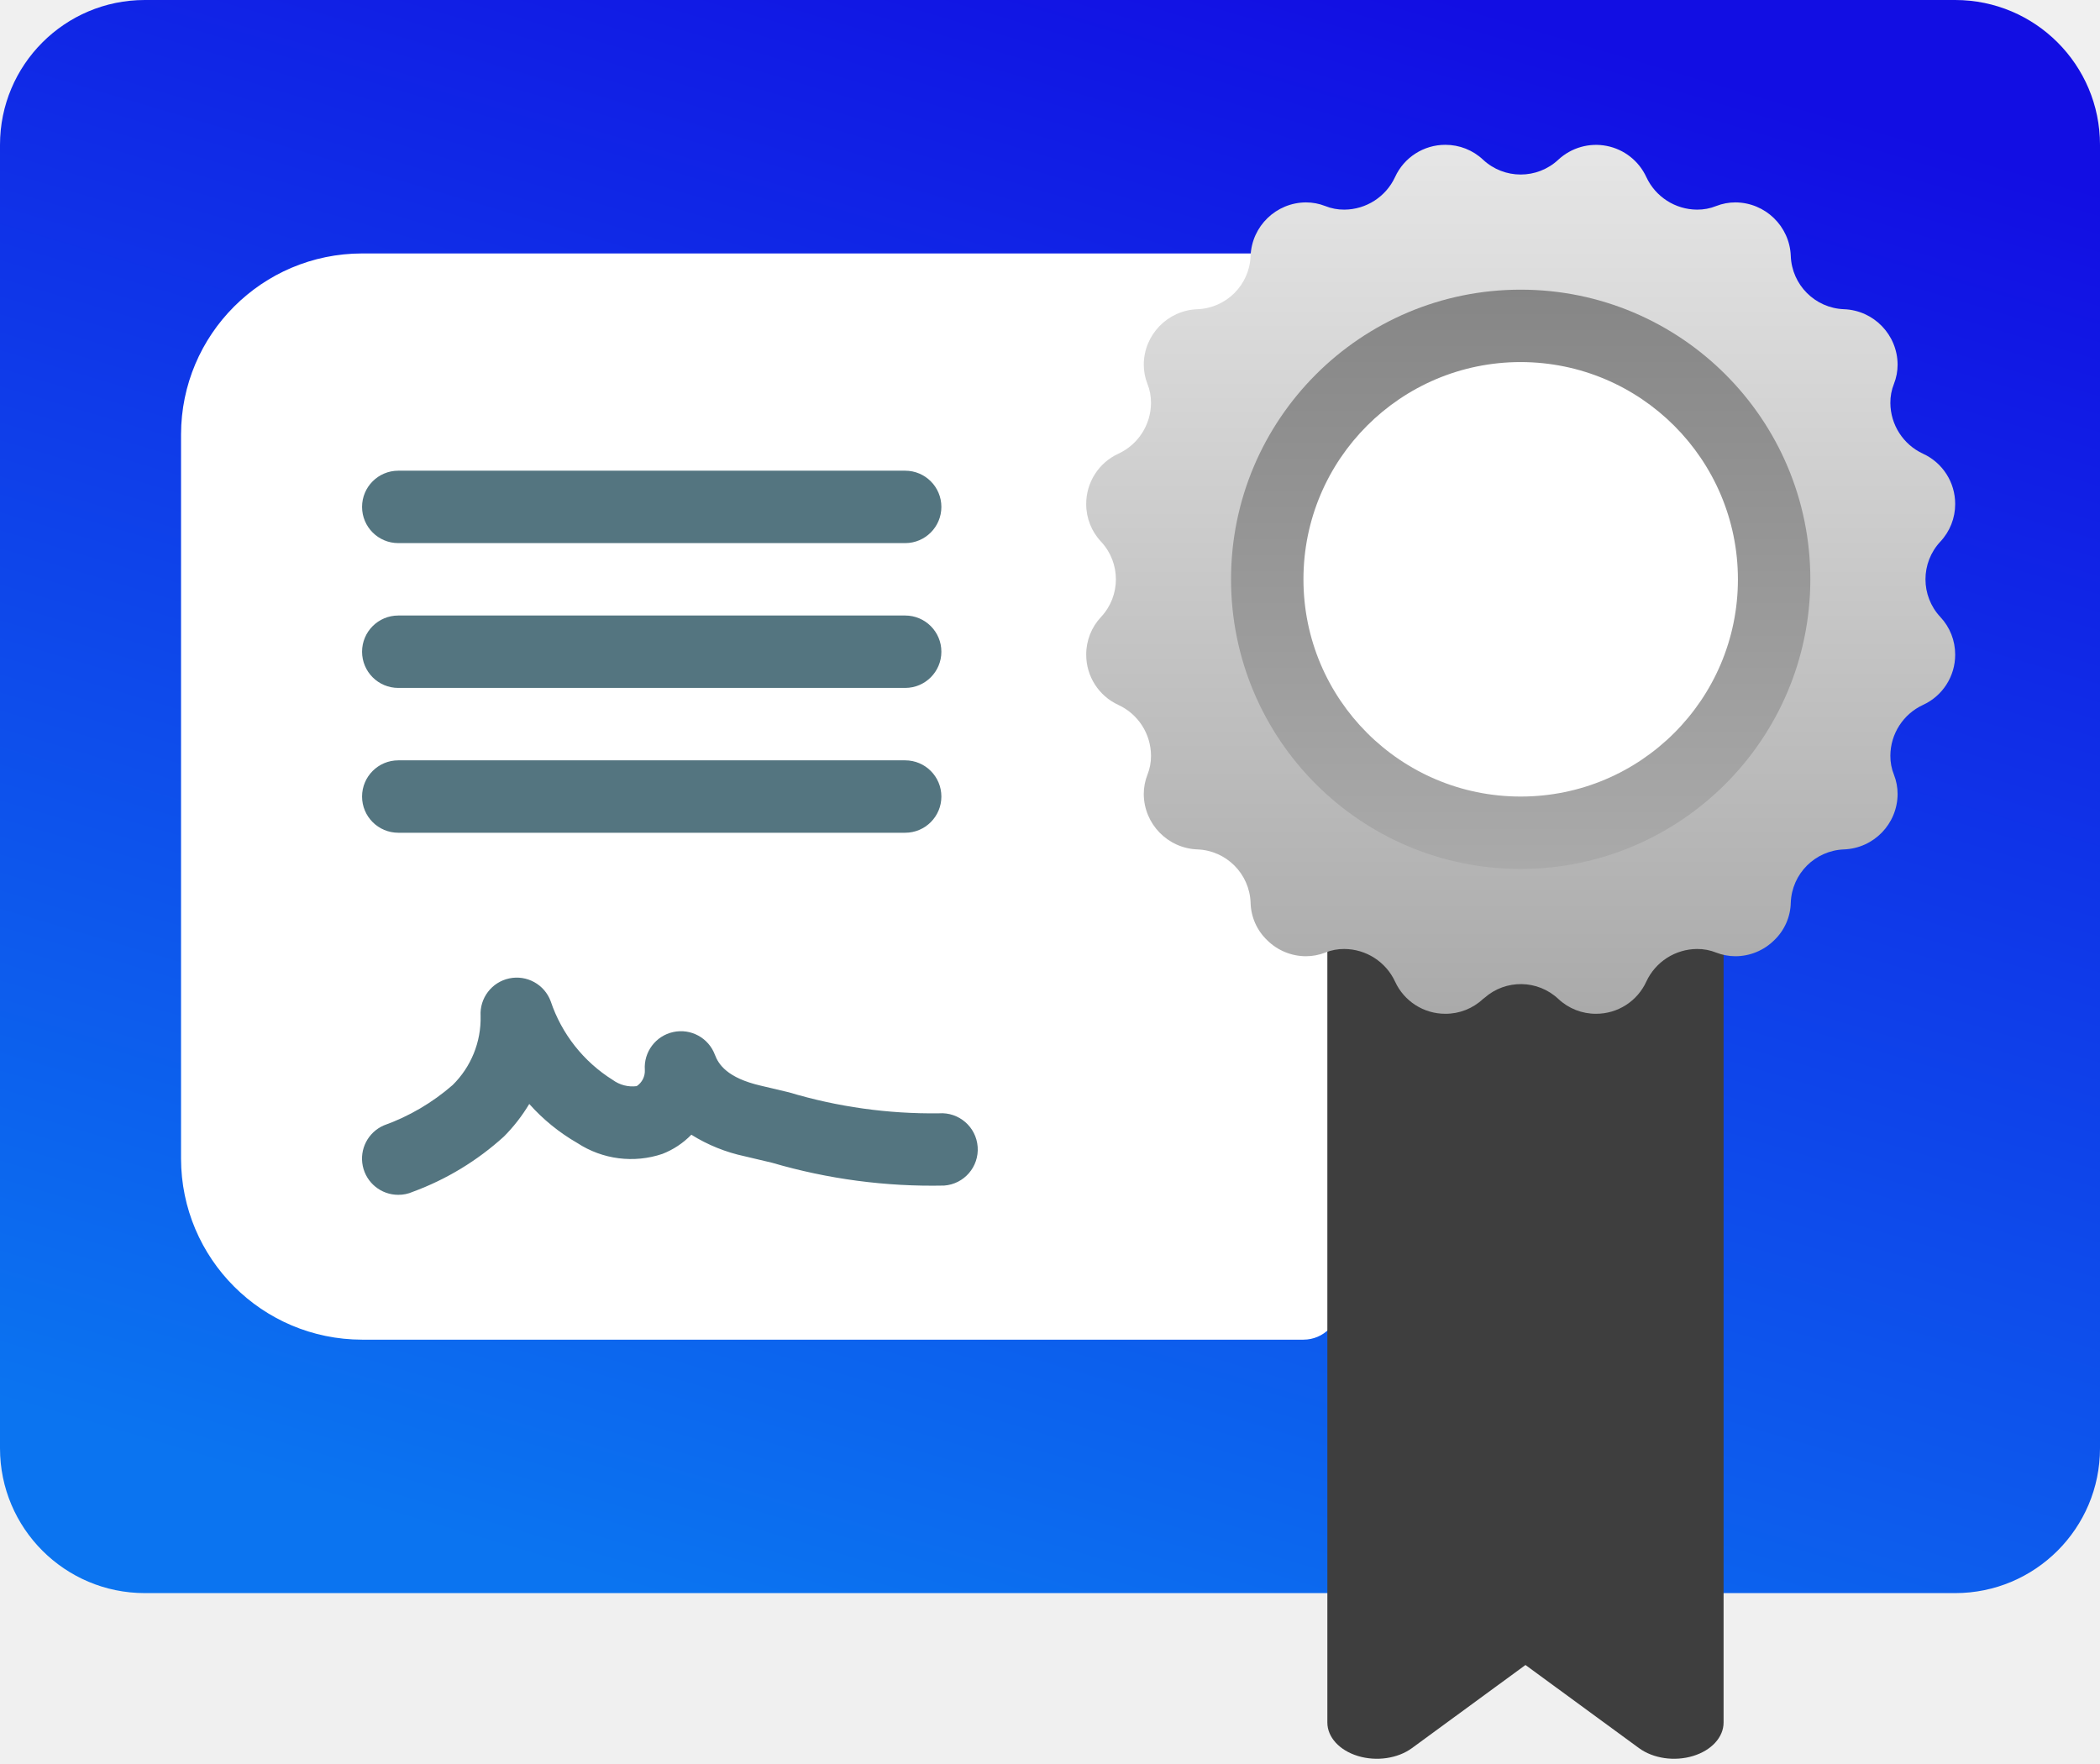
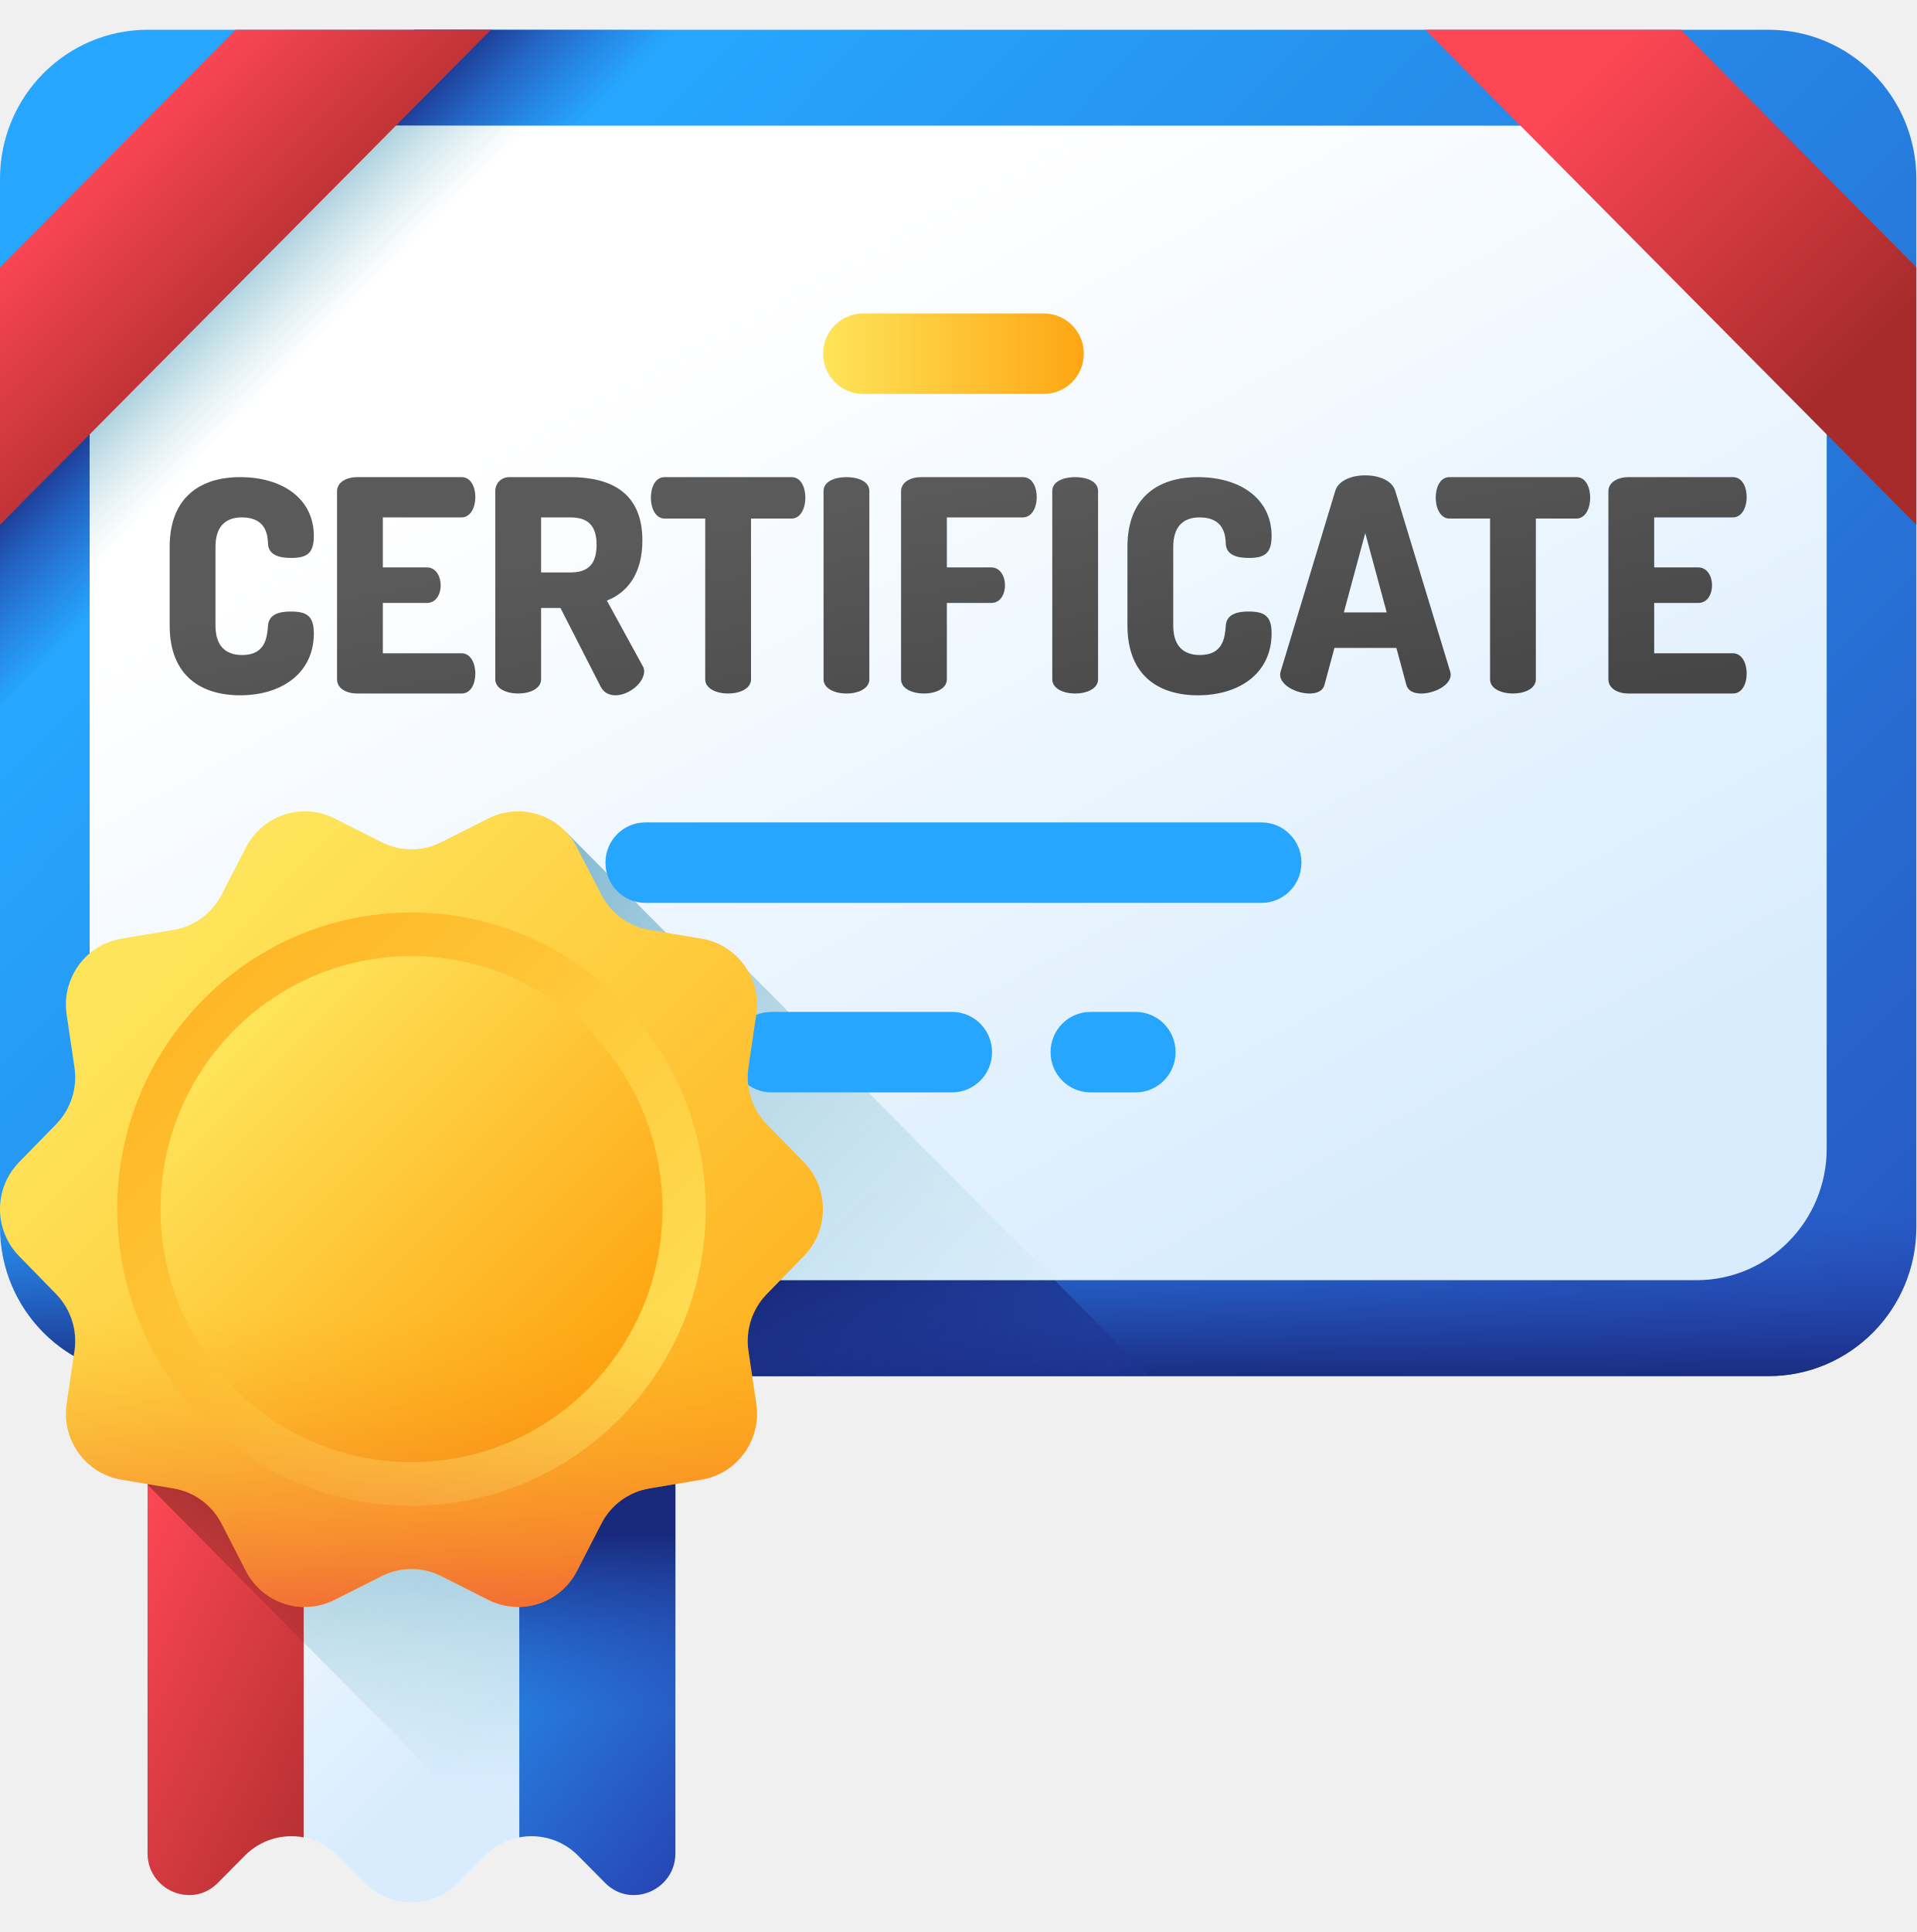
- <svg xmlns="http://www.w3.org/2000/svg" width="106" height="89" viewBox="0 0 106 89" fill="none">
-   <g id="Page-1">
-     <g id="008---Certificate">
-       <path id="Shape" d="M78.586 80.414H98.69C102.727 80.414 106 77.141 106 73.103V7.31C106 3.273 102.727 0 98.69 0H7.31C3.273 0 0 3.273 0 7.31V73.103C0 77.141 3.273 80.414 7.31 80.414H78.586Z" fill="url(#paint0_linear_1341_923)" />
-       <path id="Shape_2" d="M65.793 65.793H18.276C14.238 65.793 10.965 62.52 10.965 58.483V21.931C10.965 17.894 14.238 14.621 18.276 14.621H65.793V65.793Z" fill="white" />
-       <path id="Shape_3" d="M65.793 67.621H18.276C13.231 67.615 9.144 63.527 9.138 58.483V21.931C9.144 16.887 13.231 12.799 18.276 12.793H65.793C66.802 12.793 67.621 13.611 67.621 14.621V65.793C67.621 66.803 66.802 67.621 65.793 67.621ZM18.276 16.448C15.248 16.448 12.793 18.903 12.793 21.931V58.483C12.793 61.511 15.248 63.966 18.276 63.966H63.965V16.448H18.276Z" fill="white" />
-       <g id="Group">
-         <path id="Shape_4" d="M45.69 42.034H20.104C19.094 42.034 18.276 41.216 18.276 40.207C18.276 39.197 19.094 38.379 20.104 38.379H45.69C46.699 38.379 47.517 39.197 47.517 40.207C47.517 41.216 46.699 42.034 45.69 42.034Z" fill="#547580" />
-         <path id="Shape_5" d="M45.69 34.724H20.104C19.094 34.724 18.276 33.906 18.276 32.896C18.276 31.887 19.094 31.069 20.104 31.069H45.69C46.699 31.069 47.517 31.887 47.517 32.896C47.517 33.906 46.699 34.724 45.69 34.724Z" fill="#547580" />
-         <path id="Shape_6" d="M45.69 27.414H20.104C19.094 27.414 18.276 26.596 18.276 25.586C18.276 24.577 19.094 23.759 20.104 23.759H45.69C46.699 23.759 47.517 24.577 47.517 25.586C47.517 26.596 46.699 27.414 45.69 27.414Z" fill="#547580" />
-         <path id="Shape_7" d="M20.103 60.31C19.237 60.311 18.489 59.704 18.312 58.856C18.135 58.008 18.578 57.152 19.372 56.807C20.647 56.351 21.824 55.66 22.845 54.771C23.778 53.855 24.29 52.593 24.259 51.286C24.204 50.381 24.82 49.573 25.706 49.386C26.593 49.199 27.483 49.69 27.797 50.54C28.35 52.188 29.458 53.592 30.932 54.513C31.279 54.767 31.711 54.878 32.138 54.824C32.41 54.643 32.566 54.333 32.549 54.007C32.485 53.101 33.096 52.286 33.983 52.093C34.871 51.9 35.765 52.387 36.084 53.238C36.266 53.722 36.703 54.409 38.408 54.802L39.821 55.136C42.277 55.873 44.831 56.23 47.395 56.196C48.401 56.124 49.276 56.881 49.349 57.888C49.422 58.895 48.665 59.77 47.658 59.843C44.72 59.906 41.79 59.517 38.969 58.691L37.588 58.364C36.634 58.161 35.723 57.793 34.896 57.276C34.484 57.701 33.985 58.031 33.434 58.245C31.995 58.73 30.415 58.527 29.144 57.697C28.234 57.174 27.413 56.508 26.715 55.723C26.357 56.321 25.928 56.874 25.436 57.368C24.096 58.586 22.534 59.534 20.834 60.159C20.604 60.26 20.355 60.312 20.103 60.31Z" fill="#547580" />
+ <svg xmlns="http://www.w3.org/2000/svg" width="125" height="126" viewBox="0 0 125 126" fill="none">
+   <g id="certificate 1" clip-path="url(#clip0_1804_1367)">
+     <g id="Group">
+       <g id="Group_2">
+         <path id="Vector" d="M115.356 89.745H9.644C4.318 89.745 0 85.393 0 80.024V11.663C0 6.294 4.318 1.941 9.644 1.941H115.356C120.682 1.941 125 6.294 125 11.663V80.024C125 85.393 120.682 89.745 115.356 89.745Z" fill="url(#paint0_linear_1804_1367)" />
+         <path id="Vector_2" d="M0 29.166V61.553L59.139 1.941H27.009L0 29.166Z" fill="url(#paint1_linear_1804_1367)" />
+         <path id="Vector_3" d="M0 48.851V80.024C0 85.393 4.318 89.746 9.644 89.746H115.356C120.682 89.746 125 85.393 125 80.024V48.851H0Z" fill="url(#paint2_linear_1804_1367)" />
+         <path id="Vector_4" d="M36.919 89.745H74.996L48.796 63.336L45.492 62.899L36.919 54.257V89.745Z" fill="url(#paint3_linear_1804_1367)" />
+         <path id="Vector_5" d="M110.656 8.195H14.343C9.651 8.195 5.848 12.036 5.848 16.774V74.912C5.848 79.65 9.651 83.491 14.343 83.491H110.656C115.348 83.491 119.152 79.65 119.152 74.912V16.774C119.152 12.036 115.348 8.195 110.656 8.195Z" fill="url(#paint4_linear_1804_1367)" />
+         <path id="Vector_6" d="M5.848 23.272V55.659L52.934 8.195H20.805L5.848 23.272Z" fill="url(#paint5_linear_1804_1367)" />
+         <path id="Vector_7" d="M36.919 83.491H68.792L48.796 63.336L45.492 62.899L36.919 54.257V83.491Z" fill="url(#paint6_linear_1804_1367)" />
      </g>
-       <path id="Shape_8" d="M87 44.398V86.946C87 87.686 86.391 88.353 85.457 88.636C84.523 88.92 83.448 88.763 82.733 88.24L77 84.043L71.267 88.24C70.552 88.763 69.477 88.92 68.543 88.636C67.609 88.353 67 87.686 67 86.946V43.776C67.712 44.292 68.673 44.581 69.675 44.581C70.128 44.581 70.578 44.519 71 44.398C71.421 44.274 71.871 44.212 72.325 44.215C73.829 44.222 75.192 44.864 75.825 45.862C76.447 46.857 77.805 47.494 79.3 47.491C80.266 47.494 81.197 47.226 81.9 46.741C81.925 46.723 81.975 46.704 82 46.686L87 44.398Z" fill="#3E3E3E" />
-       <path id="Shape_9" d="M97.94 31.142C98.424 31.656 98.692 32.337 98.69 33.043C98.693 34.135 98.057 35.129 97.063 35.583C96.066 36.046 95.425 37.042 95.418 38.142C95.415 38.473 95.477 38.803 95.601 39.11C95.722 39.419 95.784 39.748 95.784 40.079C95.776 41.585 94.584 42.817 93.079 42.875C91.618 42.929 90.446 44.101 90.392 45.562C90.376 46.282 90.074 46.966 89.552 47.462C89.031 47.977 88.329 48.266 87.596 48.267C87.265 48.266 86.936 48.204 86.628 48.084C86.32 47.96 85.991 47.898 85.659 47.901C84.56 47.908 83.563 48.549 83.1 49.546C82.646 50.539 81.653 51.175 80.56 51.172C79.854 51.175 79.174 50.907 78.659 50.423C77.617 49.445 76.002 49.422 74.931 50.368C74.913 50.386 74.876 50.405 74.858 50.423C74.344 50.907 73.663 51.175 72.957 51.172C71.865 51.175 70.871 50.539 70.417 49.546C69.954 48.549 68.958 47.908 67.858 47.901C67.527 47.898 67.198 47.96 66.89 48.084C66.581 48.204 66.252 48.266 65.921 48.267C65.189 48.266 64.486 47.977 63.966 47.462C63.444 46.966 63.141 46.282 63.125 45.562C63.071 44.101 61.899 42.929 60.438 42.875C58.934 42.817 57.741 41.585 57.733 40.079C57.734 39.748 57.796 39.419 57.916 39.11C58.04 38.803 58.102 38.473 58.099 38.142C58.092 37.042 57.452 36.046 56.454 35.583C55.461 35.129 54.825 34.135 54.828 33.043C54.825 32.337 55.093 31.656 55.577 31.142C56.576 30.072 56.576 28.411 55.577 27.341C55.093 26.826 54.825 26.146 54.828 25.44C54.825 24.348 55.461 23.354 56.454 22.9C57.452 22.437 58.092 21.44 58.099 20.341C58.102 20.009 58.04 19.68 57.916 19.372C57.796 19.064 57.734 18.735 57.733 18.404C57.741 16.898 58.934 15.665 60.438 15.608C61.899 15.554 63.071 14.382 63.125 12.921C63.183 11.416 64.415 10.224 65.921 10.216C66.252 10.216 66.581 10.278 66.89 10.399C67.198 10.523 67.527 10.585 67.858 10.582C68.958 10.575 69.954 9.934 70.417 8.937C70.871 7.943 71.865 7.307 72.957 7.31C73.663 7.308 74.344 7.576 74.858 8.06C75.928 9.059 77.589 9.059 78.659 8.06C79.316 7.45 80.225 7.192 81.104 7.366C81.982 7.539 82.725 8.124 83.1 8.937C83.563 9.934 84.56 10.575 85.659 10.582C85.991 10.585 86.32 10.523 86.628 10.399C86.936 10.278 87.265 10.216 87.596 10.216C89.102 10.224 90.335 11.416 90.392 12.921C90.446 14.382 91.618 15.554 93.079 15.608C94.584 15.665 95.776 16.898 95.784 18.404C95.784 18.735 95.722 19.064 95.601 19.372C95.477 19.68 95.415 20.009 95.418 20.341C95.425 21.44 96.066 22.437 97.063 22.9C98.057 23.354 98.693 24.348 98.69 25.44C98.692 26.146 98.424 26.826 97.94 27.341C96.941 28.411 96.941 30.072 97.94 31.142Z" fill="url(#paint1_linear_1341_923)" />
-       <path id="Oval" d="M76.758 42.034C83.824 42.034 89.552 36.307 89.552 29.241C89.552 22.176 83.824 16.448 76.758 16.448C69.693 16.448 63.965 22.176 63.965 29.241C63.965 36.307 69.693 42.034 76.758 42.034Z" fill="white" />
-       <path id="Shape_10" d="M76.758 43.862C68.684 43.862 62.138 37.316 62.138 29.241C62.138 21.166 68.684 14.621 76.758 14.621C84.833 14.621 91.379 21.166 91.379 29.241C91.37 37.312 84.829 43.853 76.758 43.862ZM76.758 18.276C70.702 18.276 65.793 23.185 65.793 29.241C65.793 35.297 70.702 40.207 76.758 40.207C82.814 40.207 87.724 35.297 87.724 29.241C87.718 23.188 82.812 18.282 76.758 18.276Z" fill="url(#paint2_linear_1341_923)" />
+       <g id="Group_3">
+         <g id="Group_4">
+           <path id="Vector_8" d="M15.779 33.743C17.407 33.743 17.464 34.978 17.483 35.48C17.521 36.175 18.172 36.387 18.977 36.387C19.992 36.387 20.471 36.117 20.471 34.959C20.471 32.507 18.403 31.117 15.664 31.117C13.155 31.117 11.067 32.353 11.067 35.673V40.789C11.067 44.109 13.155 45.345 15.664 45.345C18.403 45.345 20.471 43.878 20.471 41.31C20.471 40.152 19.992 39.882 18.958 39.882C18.192 39.882 17.541 40.075 17.483 40.789C17.426 41.542 17.33 42.719 15.798 42.719C14.687 42.719 14.055 42.101 14.055 40.789V35.673C14.055 34.36 14.687 33.743 15.779 33.743Z" fill="url(#paint7_linear_1804_1367)" />
+           <path id="Vector_9" d="M30.105 33.743C30.679 33.743 31.005 33.125 31.005 32.41C31.005 31.793 30.737 31.117 30.105 31.117H23.287C22.635 31.117 21.984 31.426 21.984 32.044V44.303C21.984 44.92 22.635 45.229 23.287 45.229H30.105C30.737 45.229 31.005 44.553 31.005 43.936C31.005 43.221 30.679 42.604 30.105 42.604H24.972V39.322H27.845C28.477 39.322 28.745 38.704 28.745 38.183C28.745 37.565 28.419 37.005 27.845 37.005H24.972V33.743H30.105Z" fill="url(#paint8_linear_1804_1367)" />
+           <path id="Vector_10" d="M39.585 39.167C40.925 38.646 41.902 37.411 41.902 35.248C41.902 32.102 39.814 31.117 37.191 31.117H33.226C32.67 31.117 32.307 31.542 32.307 32.024V44.303C32.307 44.92 33.053 45.229 33.8 45.229C34.548 45.229 35.294 44.92 35.294 44.303V39.65H36.558L39.182 44.785C39.393 45.191 39.757 45.345 40.14 45.345C41.021 45.345 42.017 44.534 42.017 43.781C42.017 43.685 41.998 43.55 41.921 43.434L39.585 39.167ZM37.191 37.334H35.294V33.743H37.191C38.263 33.743 38.914 34.187 38.914 35.538C38.914 36.89 38.263 37.334 37.191 37.334Z" fill="url(#paint9_linear_1804_1367)" />
+           <path id="Vector_11" d="M51.631 31.117H43.357C42.725 31.117 42.457 31.812 42.457 32.449C42.457 33.183 42.782 33.82 43.357 33.82H46V44.303C46 44.921 46.747 45.229 47.494 45.229C48.241 45.229 48.988 44.921 48.988 44.303V33.82H51.631C52.206 33.82 52.531 33.183 52.531 32.449C52.531 31.812 52.263 31.117 51.631 31.117Z" fill="url(#paint10_linear_1804_1367)" />
+           <path id="Vector_12" d="M55.213 31.117C54.466 31.117 53.719 31.387 53.719 32.024V44.303C53.719 44.92 54.466 45.229 55.213 45.229C55.96 45.229 56.706 44.92 56.706 44.303V32.024C56.706 31.387 55.959 31.117 55.213 31.117Z" fill="url(#paint11_linear_1804_1367)" />
+           <path id="Vector_13" d="M66.722 31.117H60.077C59.425 31.117 58.774 31.426 58.774 32.044V44.303C58.774 44.92 59.521 45.229 60.268 45.229C61.015 45.229 61.762 44.92 61.762 44.303V39.322H64.654C65.286 39.322 65.554 38.704 65.554 38.183C65.554 37.565 65.229 37.005 64.654 37.005H61.762V33.743H66.722C67.297 33.743 67.623 33.125 67.623 32.41C67.623 31.793 67.355 31.117 66.722 31.117Z" fill="url(#paint12_linear_1804_1367)" />
+           <path id="Vector_14" d="M70.132 31.117C69.385 31.117 68.638 31.387 68.638 32.024V44.303C68.638 44.92 69.385 45.229 70.132 45.229C70.879 45.229 71.625 44.92 71.625 44.303V32.024C71.625 31.387 70.879 31.117 70.132 31.117Z" fill="url(#paint13_linear_1804_1367)" />
+           <path id="Vector_15" d="M78.252 33.743C79.88 33.743 79.938 34.978 79.957 35.48C79.995 36.175 80.646 36.387 81.451 36.387C82.466 36.387 82.944 36.117 82.944 34.959C82.944 32.507 80.876 31.117 78.137 31.117C75.629 31.117 73.541 32.353 73.541 35.673V40.789C73.541 44.109 75.629 45.345 78.137 45.345C80.876 45.345 82.944 43.878 82.944 41.31C82.944 40.152 82.466 39.882 81.431 39.882C80.665 39.882 80.014 40.075 79.957 40.789C79.899 41.542 79.803 42.719 78.271 42.719C77.161 42.719 76.528 42.101 76.528 40.789V35.673C76.528 34.36 77.16 33.743 78.252 33.743Z" fill="url(#paint14_linear_1804_1367)" />
+           <path id="Vector_16" d="M91.008 32.005C90.797 31.329 89.935 31.001 89.054 31.001C88.173 31.001 87.311 31.329 87.1 32.005L83.538 43.781C83.519 43.858 83.5 43.935 83.5 43.993C83.5 44.708 84.592 45.229 85.415 45.229C85.894 45.229 86.277 45.074 86.392 44.669L87.043 42.256H91.084L91.735 44.669C91.85 45.074 92.233 45.229 92.712 45.229C93.535 45.229 94.627 44.708 94.627 43.993C94.627 43.935 94.608 43.858 94.588 43.781L91.008 32.005ZM87.656 39.939L89.054 34.766L90.452 39.939H87.656Z" fill="url(#paint15_linear_1804_1367)" />
+           <path id="Vector_17" d="M102.824 31.117H94.551C93.918 31.117 93.65 31.812 93.65 32.449C93.65 33.183 93.976 33.82 94.551 33.82H97.194V44.303C97.194 44.921 97.941 45.229 98.687 45.229C99.434 45.229 100.181 44.921 100.181 44.303V33.82H102.824C103.399 33.82 103.724 33.183 103.724 32.449C103.724 31.812 103.457 31.117 102.824 31.117Z" fill="url(#paint16_linear_1804_1367)" />
+           <path id="Vector_18" d="M113.032 42.604H107.9V39.322H110.773C111.405 39.322 111.673 38.704 111.673 38.183C111.673 37.565 111.347 37.005 110.773 37.005H107.9V33.743H113.032C113.607 33.743 113.932 33.125 113.932 32.41C113.932 31.793 113.664 31.117 113.032 31.117H106.214C105.563 31.117 104.912 31.426 104.912 32.044V44.303C104.912 44.92 105.563 45.229 106.214 45.229H113.032C113.664 45.229 113.932 44.553 113.932 43.936C113.933 43.221 113.607 42.604 113.032 42.604Z" fill="url(#paint17_linear_1804_1367)" />
+         </g>
+         <g id="Group_5">
+           <g id="Group_6">
+             <path id="Vector_19" d="M50.307 65.995H62.106C63.543 65.995 64.709 67.17 64.709 68.619C64.709 70.068 63.543 71.242 62.106 71.242H50.307C48.869 71.242 47.704 70.068 47.704 68.619C47.704 67.17 48.869 65.995 50.307 65.995Z" fill="#26A6FE" />
+             <path id="Vector_20" d="M68.526 68.619C68.526 67.17 69.692 65.995 71.129 65.995H74.079C75.516 65.995 76.681 67.17 76.681 68.619C76.681 70.068 75.516 71.242 74.079 71.242H71.129C69.692 71.242 68.526 70.068 68.526 68.619Z" fill="#26A6FE" />
+           </g>
+           <path id="Vector_21" d="M82.29 58.883H42.096C40.658 58.883 39.493 57.708 39.493 56.259C39.493 54.81 40.658 53.636 42.096 53.636H82.289C83.727 53.636 84.892 54.81 84.892 56.259C84.892 57.708 83.727 58.883 82.29 58.883Z" fill="#26A6FE" />
+         </g>
+         <path id="Vector_22" d="M56.293 20.443H68.092C69.53 20.443 70.695 21.618 70.695 23.067C70.695 24.516 69.53 25.69 68.092 25.69H56.293C54.856 25.69 53.69 24.516 53.69 23.067C53.69 21.618 54.856 20.443 56.293 20.443Z" fill="url(#paint18_linear_1804_1367)" />
+       </g>
+       <g id="Group_7">
+         <path id="Vector_23" d="M9.623 120.861C9.623 123.248 12.48 124.497 14.175 122.83C14.187 122.817 14.2 122.805 14.212 122.792L15.972 121.018C17.649 119.328 20.367 119.328 22.044 121.018L23.803 122.792C25.48 124.482 28.198 124.482 29.875 122.792L31.635 121.018C33.312 119.328 36.03 119.328 37.706 121.018L39.466 122.792C39.479 122.805 39.491 122.817 39.504 122.83C41.198 124.497 44.055 123.248 44.055 120.861V78.138H9.623V120.861Z" fill="url(#paint19_linear_1804_1367)" />
+         <path id="Vector_24" d="M13.837 85.89V101.098L32.782 120.195C34.385 119.403 36.374 119.675 37.706 121.018L39.466 122.792C39.479 122.805 39.491 122.817 39.503 122.829C41.198 124.497 44.055 123.248 44.055 120.861V85.89H13.837Z" fill="url(#paint20_linear_1804_1367)" />
+         <g id="Group_8">
+           <path id="Vector_25" d="M19.805 78.138H9.623V120.861C9.623 123.248 12.48 124.497 14.175 122.83C14.187 122.818 14.2 122.805 14.212 122.793L15.972 121.019C17.014 119.968 18.458 119.572 19.805 119.827V78.138Z" fill="url(#paint21_linear_1804_1367)" />
+           <path id="Vector_26" d="M33.874 78.138V119.827C35.221 119.572 36.665 119.968 37.707 121.018L39.466 122.792C39.479 122.805 39.491 122.817 39.504 122.83C41.198 124.497 44.055 123.248 44.055 120.861V78.138H33.874Z" fill="url(#paint22_linear_1804_1367)" />
+           <path id="Vector_27" d="M33.874 78.138V119.827C35.221 119.572 36.665 119.968 37.707 121.018L39.466 122.792C39.479 122.805 39.491 122.817 39.504 122.83C41.198 124.497 44.055 123.248 44.055 120.861V78.138H33.874Z" fill="url(#paint23_linear_1804_1367)" />
+         </g>
+         <path id="Vector_28" d="M19.805 85.89H9.623V96.826L19.805 107.114V85.89Z" fill="url(#paint24_linear_1804_1367)" />
+         <g id="Group_9">
+           <path id="Vector_29" d="M52.437 81.915L50.013 84.401C49.061 85.378 48.619 86.749 48.82 88.104L49.331 91.55C49.68 93.905 48.093 96.106 45.763 96.498L42.355 97.071C41.012 97.296 39.853 98.146 39.226 99.363L37.636 102.449C36.547 104.564 33.975 105.406 31.86 104.34L28.775 102.785C27.556 102.171 26.122 102.171 24.904 102.785L21.818 104.34C19.704 105.406 17.132 104.564 16.042 102.449L14.453 99.363C13.826 98.145 12.666 97.296 11.324 97.071L7.916 96.498C5.586 96.106 3.998 93.905 4.347 91.55L4.858 88.104C5.059 86.749 4.617 85.378 3.665 84.401L1.241 81.915C-0.414 80.218 -0.414 77.497 1.241 75.8L3.665 73.313C4.617 72.337 5.059 70.966 4.858 69.611L4.347 66.165C3.998 63.81 5.586 61.608 7.916 61.217L11.324 60.644C12.666 60.418 13.826 59.569 14.453 58.352L16.042 55.266C17.132 53.151 19.704 52.309 21.818 53.374L24.904 54.93C26.122 55.544 27.556 55.544 28.775 54.93L31.86 53.374C33.975 52.309 36.547 53.151 37.636 55.266L39.226 58.352C39.853 59.569 41.012 60.418 42.355 60.644L45.763 61.217C48.092 61.608 49.68 63.81 49.331 66.165L48.82 69.611C48.62 70.966 49.061 72.337 50.013 73.313L52.438 75.8C54.092 77.497 54.092 80.218 52.437 81.915Z" fill="url(#paint25_linear_1804_1367)" />
+           <path id="Vector_30" d="M26.839 98.203C37.438 98.203 46.03 89.542 46.03 78.858C46.03 68.174 37.438 59.513 26.839 59.513C16.24 59.513 7.647 68.174 7.647 78.858C7.647 89.542 16.24 98.203 26.839 98.203Z" fill="url(#paint26_linear_1804_1367)" />
+           <path id="Vector_31" d="M26.84 95.358C35.88 95.358 43.209 87.97 43.209 78.857C43.209 69.744 35.88 62.356 26.84 62.356C17.799 62.356 10.47 69.744 10.47 78.857C10.47 87.97 17.799 95.358 26.84 95.358Z" fill="url(#paint27_linear_1804_1367)" />
+           <path id="Vector_32" d="M3.665 84.401C4.617 85.378 5.059 86.749 4.858 88.104L4.347 91.55C3.998 93.905 5.586 96.106 7.915 96.498L11.324 97.071C12.666 97.296 13.825 98.146 14.453 99.363L16.042 102.449C17.132 104.564 19.704 105.406 21.818 104.34L24.904 102.785C26.122 102.171 27.556 102.171 28.774 102.785L31.86 104.34C33.975 105.406 36.547 104.564 37.636 102.449L39.226 99.363C39.853 98.146 41.012 97.296 42.355 97.071L45.763 96.498C48.092 96.106 49.68 93.905 49.331 91.55L48.82 88.104C48.62 86.749 49.061 85.378 50.014 84.401L52.438 81.915C53.265 81.066 53.679 79.962 53.679 78.857H0C0 79.962 0.413 81.066 1.241 81.915L3.665 84.401Z" fill="url(#paint28_linear_1804_1367)" />
+         </g>
+       </g>
+       <path id="Vector_33" d="M92.973 1.941L125 34.225V17.43L109.634 1.941H92.973Z" fill="url(#paint29_linear_1804_1367)" />
+       <path id="Vector_34" d="M32.028 1.941L0 34.225V17.43L15.366 1.941H32.028Z" fill="url(#paint30_linear_1804_1367)" />
    </g>
  </g>
  <defs>
-     <linearGradient id="paint0_linear_1341_923" x1="32.248" y1="80.414" x2="57.512" y2="-4.814" gradientUnits="userSpaceOnUse">
-       <stop stop-color="#0B74F0" />
-       <stop offset="1" stop-color="#120EE3" />
+     <linearGradient id="paint0_linear_1804_1367" x1="33.333" y1="16.443" x2="139.27" y2="121.539" gradientUnits="userSpaceOnUse">
+       <stop stop-color="#26A6FE" />
+       <stop offset="1" stop-color="#2740B0" />
    </linearGradient>
-     <linearGradient id="paint1_linear_1341_923" x1="76.759" y1="7.31" x2="76.759" y2="51.172" gradientUnits="userSpaceOnUse">
-       <stop stop-color="#E6E6E6" />
-       <stop offset="1" stop-color="#AAAAAA" />
+     <linearGradient id="paint1_linear_1804_1367" x1="21.981" y1="24.098" x2="14.931" y2="17.104" gradientUnits="userSpaceOnUse">
+       <stop stop-color="#2740B0" stop-opacity="0" />
+       <stop offset="0.257" stop-color="#253DAA" stop-opacity="0.257" />
+       <stop offset="0.604" stop-color="#213699" stop-opacity="0.604" />
+       <stop offset="1" stop-color="#192A7D" />
    </linearGradient>
-     <linearGradient id="paint2_linear_1341_923" x1="76.758" y1="14.621" x2="76.758" y2="43.862" gradientUnits="userSpaceOnUse">
-       <stop stop-color="#868686" />
-       <stop offset="1" stop-color="#AAAAAA" />
+     <linearGradient id="paint2_linear_1804_1367" x1="62.5" y1="78.949" x2="62.5" y2="90.224" gradientUnits="userSpaceOnUse">
+       <stop stop-color="#2740B0" stop-opacity="0" />
+       <stop offset="1" stop-color="#192A7D" />
    </linearGradient>
+     <linearGradient id="paint3_linear_1804_1367" x1="63.036" y1="107.185" x2="52.973" y2="82.782" gradientUnits="userSpaceOnUse">
+       <stop stop-color="#2740B0" stop-opacity="0" />
+       <stop offset="1" stop-color="#192A7D" />
+     </linearGradient>
+     <linearGradient id="paint4_linear_1804_1367" x1="48.309" y1="19.585" x2="83.047" y2="82.847" gradientUnits="userSpaceOnUse">
+       <stop stop-color="white" />
+       <stop offset="1" stop-color="#D8ECFE" />
+     </linearGradient>
+     <linearGradient id="paint5_linear_1804_1367" x1="20.25" y1="22.713" x2="13.355" y2="15.873" gradientUnits="userSpaceOnUse">
+       <stop stop-color="#A8D3D8" stop-opacity="0" />
+       <stop offset="1" stop-color="#6CABCA" />
+     </linearGradient>
+     <linearGradient id="paint6_linear_1804_1367" x1="63.775" y1="93.416" x2="25.251" y2="57.158" gradientUnits="userSpaceOnUse">
+       <stop stop-color="#A8D3D8" stop-opacity="0" />
+       <stop offset="1" stop-color="#6CABCA" />
+     </linearGradient>
+     <linearGradient id="paint7_linear_1804_1367" x1="16.078" y1="39.773" x2="20.061" y2="62.245" gradientUnits="userSpaceOnUse">
+       <stop stop-color="#5A5A5A" />
+       <stop offset="1" stop-color="#444444" />
+     </linearGradient>
+     <linearGradient id="paint8_linear_1804_1367" x1="26.431" y1="37.938" x2="30.414" y2="60.41" gradientUnits="userSpaceOnUse">
+       <stop stop-color="#5A5A5A" />
+       <stop offset="1" stop-color="#444444" />
+     </linearGradient>
+     <linearGradient id="paint9_linear_1804_1367" x1="36.514" y1="36.151" x2="40.496" y2="58.623" gradientUnits="userSpaceOnUse">
+       <stop stop-color="#5A5A5A" />
+       <stop offset="1" stop-color="#444444" />
+     </linearGradient>
+     <linearGradient id="paint10_linear_1804_1367" x1="47.79" y1="34.153" x2="51.773" y2="56.625" gradientUnits="userSpaceOnUse">
+       <stop stop-color="#5A5A5A" />
+       <stop offset="1" stop-color="#444444" />
+     </linearGradient>
+     <linearGradient id="paint11_linear_1804_1367" x1="54.312" y1="32.997" x2="58.294" y2="55.469" gradientUnits="userSpaceOnUse">
+       <stop stop-color="#5A5A5A" />
+       <stop offset="1" stop-color="#444444" />
+     </linearGradient>
+     <linearGradient id="paint12_linear_1804_1367" x1="62.035" y1="31.628" x2="66.018" y2="54.1" gradientUnits="userSpaceOnUse">
+       <stop stop-color="#5A5A5A" />
+       <stop offset="1" stop-color="#444444" />
+     </linearGradient>
+     <linearGradient id="paint13_linear_1804_1367" x1="68.783" y1="30.432" x2="72.766" y2="52.904" gradientUnits="userSpaceOnUse">
+       <stop stop-color="#5A5A5A" />
+       <stop offset="1" stop-color="#444444" />
+     </linearGradient>
+     <linearGradient id="paint14_linear_1804_1367" x1="76.678" y1="29.033" x2="80.661" y2="51.505" gradientUnits="userSpaceOnUse">
+       <stop stop-color="#5A5A5A" />
+       <stop offset="1" stop-color="#444444" />
+     </linearGradient>
+     <linearGradient id="paint15_linear_1804_1367" x1="86.158" y1="27.353" x2="90.141" y2="49.824" gradientUnits="userSpaceOnUse">
+       <stop stop-color="#5A5A5A" />
+       <stop offset="1" stop-color="#444444" />
+     </linearGradient>
+     <linearGradient id="paint16_linear_1804_1367" x1="97.449" y1="25.352" x2="101.431" y2="47.824" gradientUnits="userSpaceOnUse">
+       <stop stop-color="#5A5A5A" />
+       <stop offset="1" stop-color="#444444" />
+     </linearGradient>
+     <linearGradient id="paint17_linear_1804_1367" x1="106.872" y1="23.682" x2="110.855" y2="46.153" gradientUnits="userSpaceOnUse">
+       <stop stop-color="#5A5A5A" />
+       <stop offset="1" stop-color="#444444" />
+     </linearGradient>
+     <linearGradient id="paint18_linear_1804_1367" x1="53.69" y1="23.067" x2="70.695" y2="23.067" gradientUnits="userSpaceOnUse">
+       <stop stop-color="#FEE45A" />
+       <stop offset="1" stop-color="#FEA613" />
+     </linearGradient>
+     <linearGradient id="paint19_linear_1804_1367" x1="15.607" y1="88.743" x2="35.394" y2="108.374" gradientUnits="userSpaceOnUse">
+       <stop stop-color="white" />
+       <stop offset="1" stop-color="#D8ECFE" />
+     </linearGradient>
+     <linearGradient id="paint20_linear_1804_1367" x1="29.886" y1="116.917" x2="28.88" y2="92.237" gradientUnits="userSpaceOnUse">
+       <stop stop-color="#A8D3D8" stop-opacity="0" />
+       <stop offset="1" stop-color="#6CABCA" />
+     </linearGradient>
+     <linearGradient id="paint21_linear_1804_1367" x1="9.516" y1="97.799" x2="30.463" y2="107.921" gradientUnits="userSpaceOnUse">
+       <stop stop-color="#FD4755" />
+       <stop offset="1" stop-color="#A72B2B" />
+     </linearGradient>
+     <linearGradient id="paint22_linear_1804_1367" x1="32.113" y1="93.665" x2="54.931" y2="111.092" gradientUnits="userSpaceOnUse">
+       <stop stop-color="#26A6FE" />
+       <stop offset="1" stop-color="#2740B0" />
+     </linearGradient>
+     <linearGradient id="paint23_linear_1804_1367" x1="38.965" y1="111.629" x2="38.965" y2="100.153" gradientUnits="userSpaceOnUse">
+       <stop stop-color="#2740B0" stop-opacity="0" />
+       <stop offset="1" stop-color="#192A7D" />
+     </linearGradient>
+     <linearGradient id="paint24_linear_1804_1367" x1="12.189" y1="113.483" x2="16.669" y2="83.823" gradientUnits="userSpaceOnUse">
+       <stop stop-color="#A72B2B" stop-opacity="0" />
+       <stop offset="1" stop-color="#42210B" />
+     </linearGradient>
+     <linearGradient id="paint25_linear_1804_1367" x1="10.584" y1="62.472" x2="52.174" y2="103.732" gradientUnits="userSpaceOnUse">
+       <stop stop-color="#FEE45A" />
+       <stop offset="1" stop-color="#FEA613" />
+     </linearGradient>
+     <linearGradient id="paint26_linear_1804_1367" x1="45.008" y1="97.172" x2="1.057" y2="53.57" gradientUnits="userSpaceOnUse">
+       <stop stop-color="#FEE45A" />
+       <stop offset="1" stop-color="#FEA613" />
+     </linearGradient>
+     <linearGradient id="paint27_linear_1804_1367" x1="15.307" y1="67.232" x2="38.068" y2="89.813" gradientUnits="userSpaceOnUse">
+       <stop stop-color="#FEE45A" />
+       <stop offset="1" stop-color="#FEA613" />
+     </linearGradient>
+     <linearGradient id="paint28_linear_1804_1367" x1="26.839" y1="85.378" x2="26.839" y2="110.665" gradientUnits="userSpaceOnUse">
+       <stop stop-color="#FEA613" stop-opacity="0" />
+       <stop offset="1" stop-color="#E94444" />
+     </linearGradient>
+     <linearGradient id="paint29_linear_1804_1367" x1="103.801" y1="4.459" x2="122.217" y2="22.729" gradientUnits="userSpaceOnUse">
+       <stop stop-color="#FD4755" />
+       <stop offset="1" stop-color="#A72B2B" />
+     </linearGradient>
+     <linearGradient id="paint30_linear_1804_1367" x1="6.948" y1="8.945" x2="19.966" y2="21.86" gradientUnits="userSpaceOnUse">
+       <stop stop-color="#FD4755" />
+       <stop offset="1" stop-color="#A72B2B" />
+     </linearGradient>
+     <clipPath id="clip0_1804_1367">
+       <rect width="125" height="126" fill="white" />
+     </clipPath>
  </defs>
</svg>
